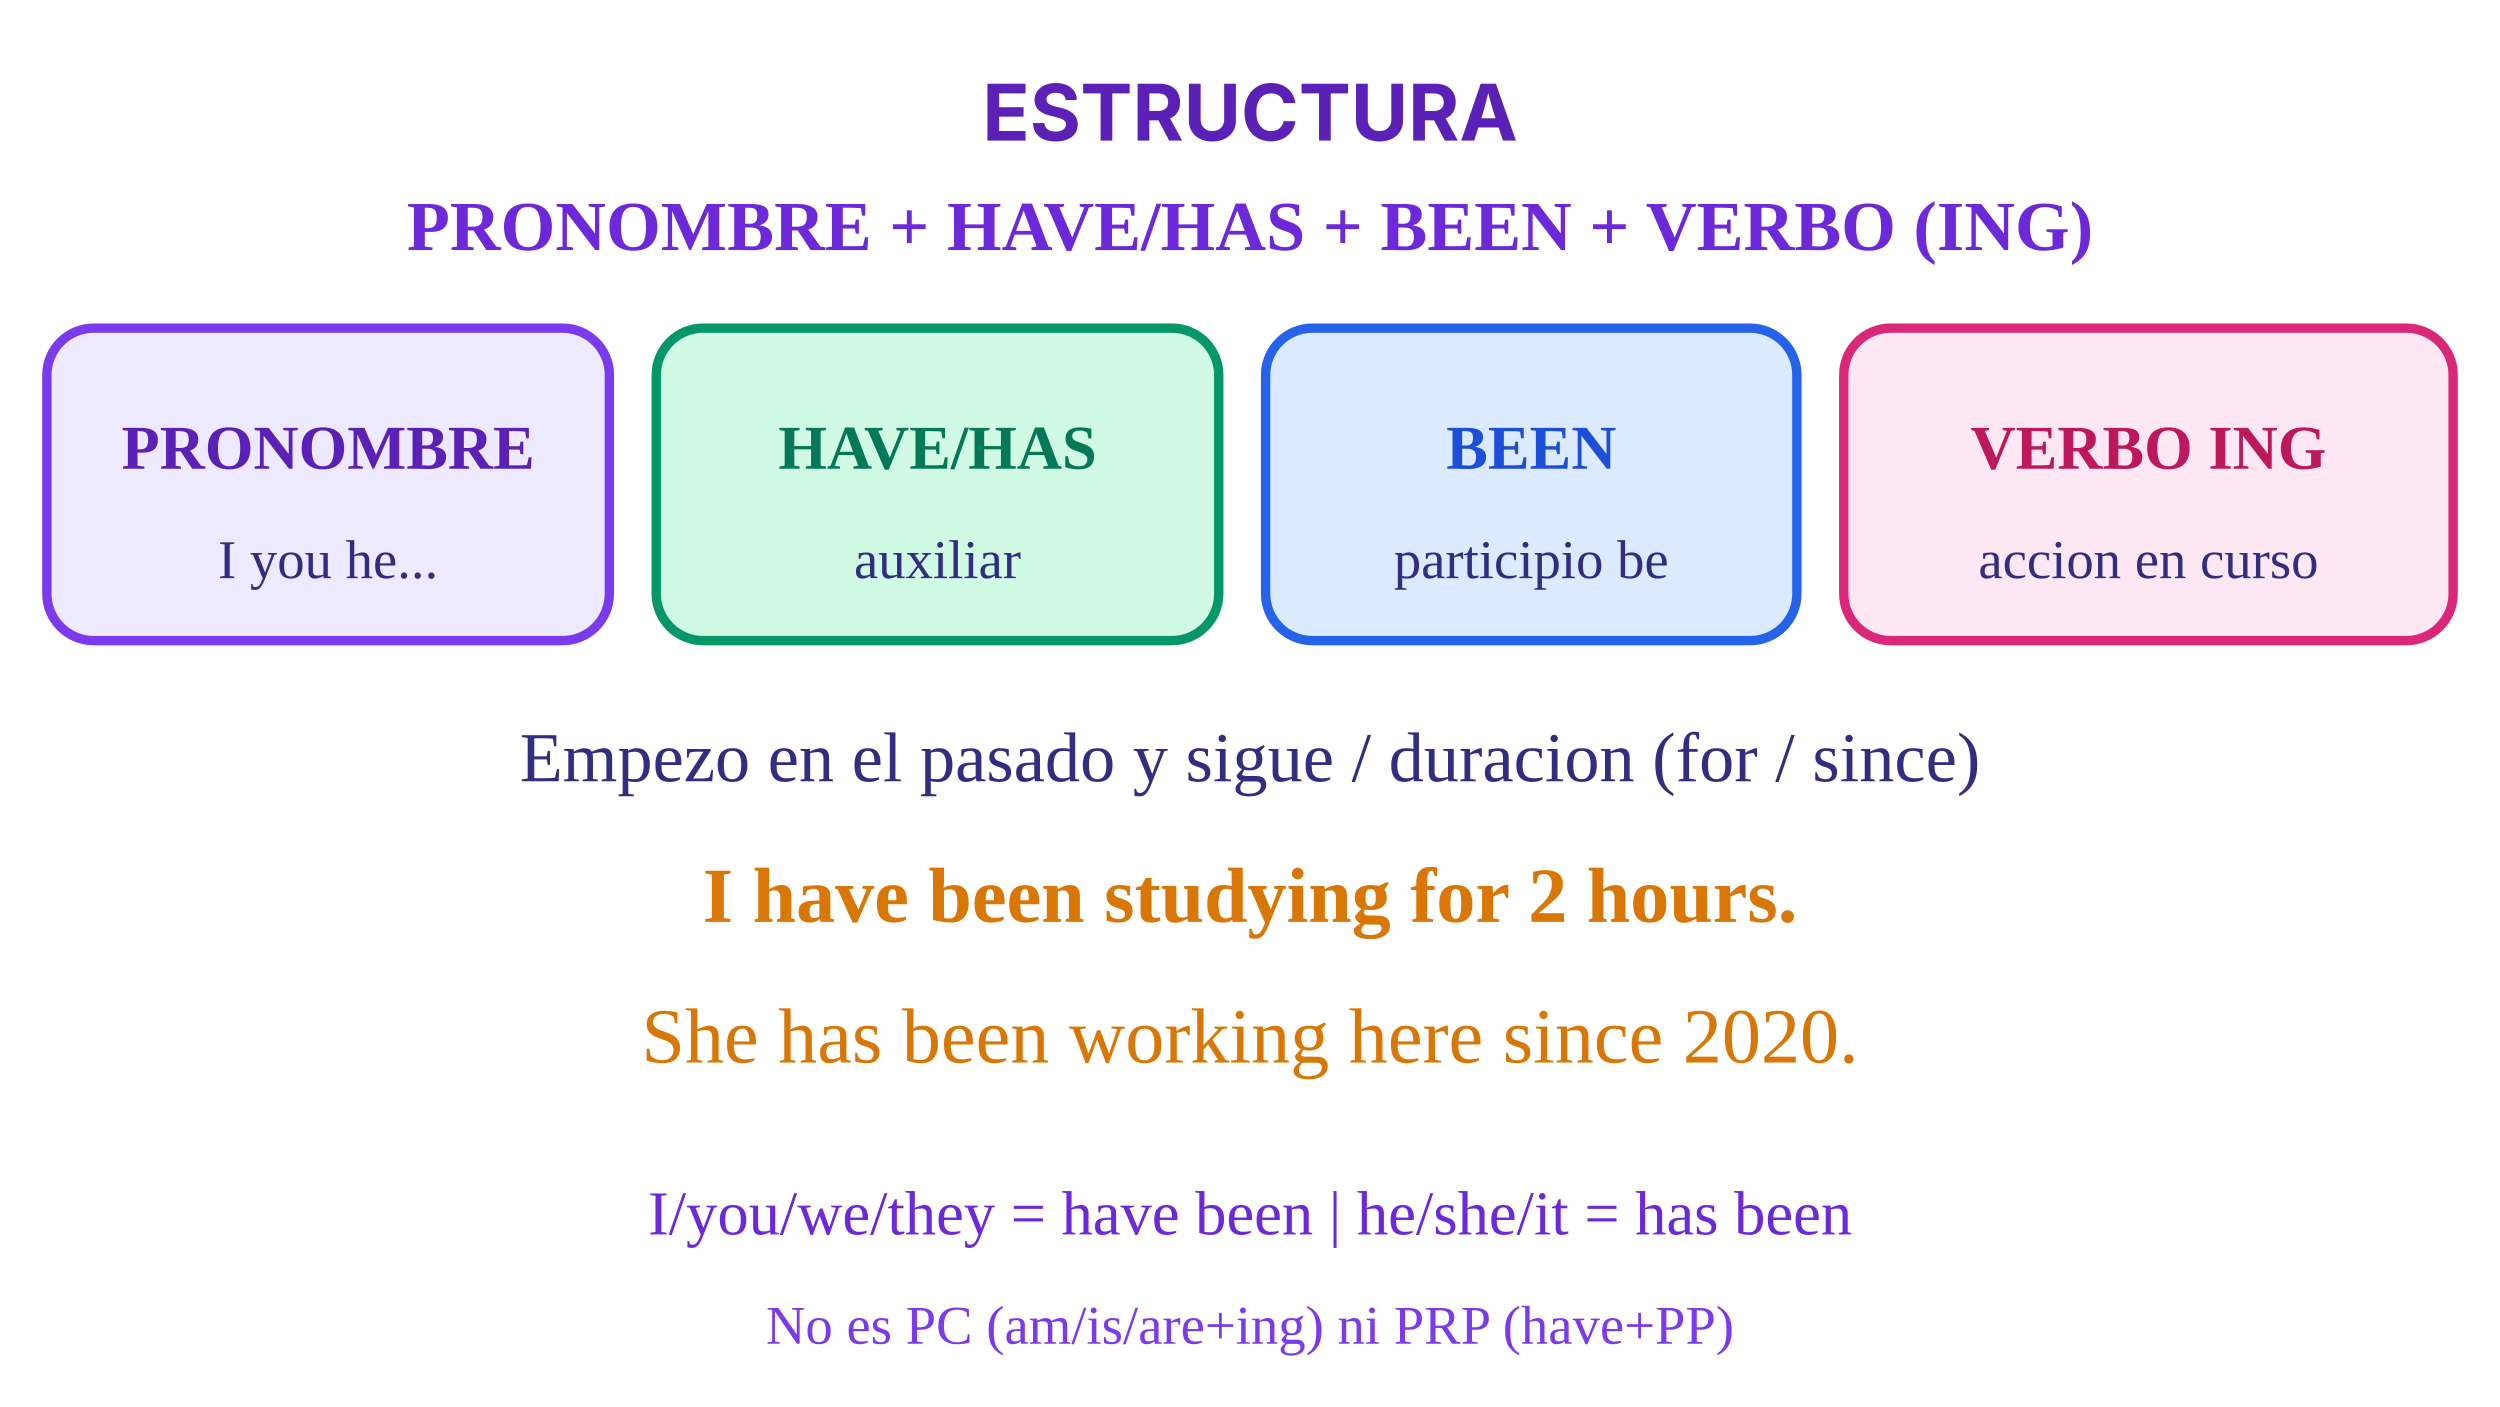
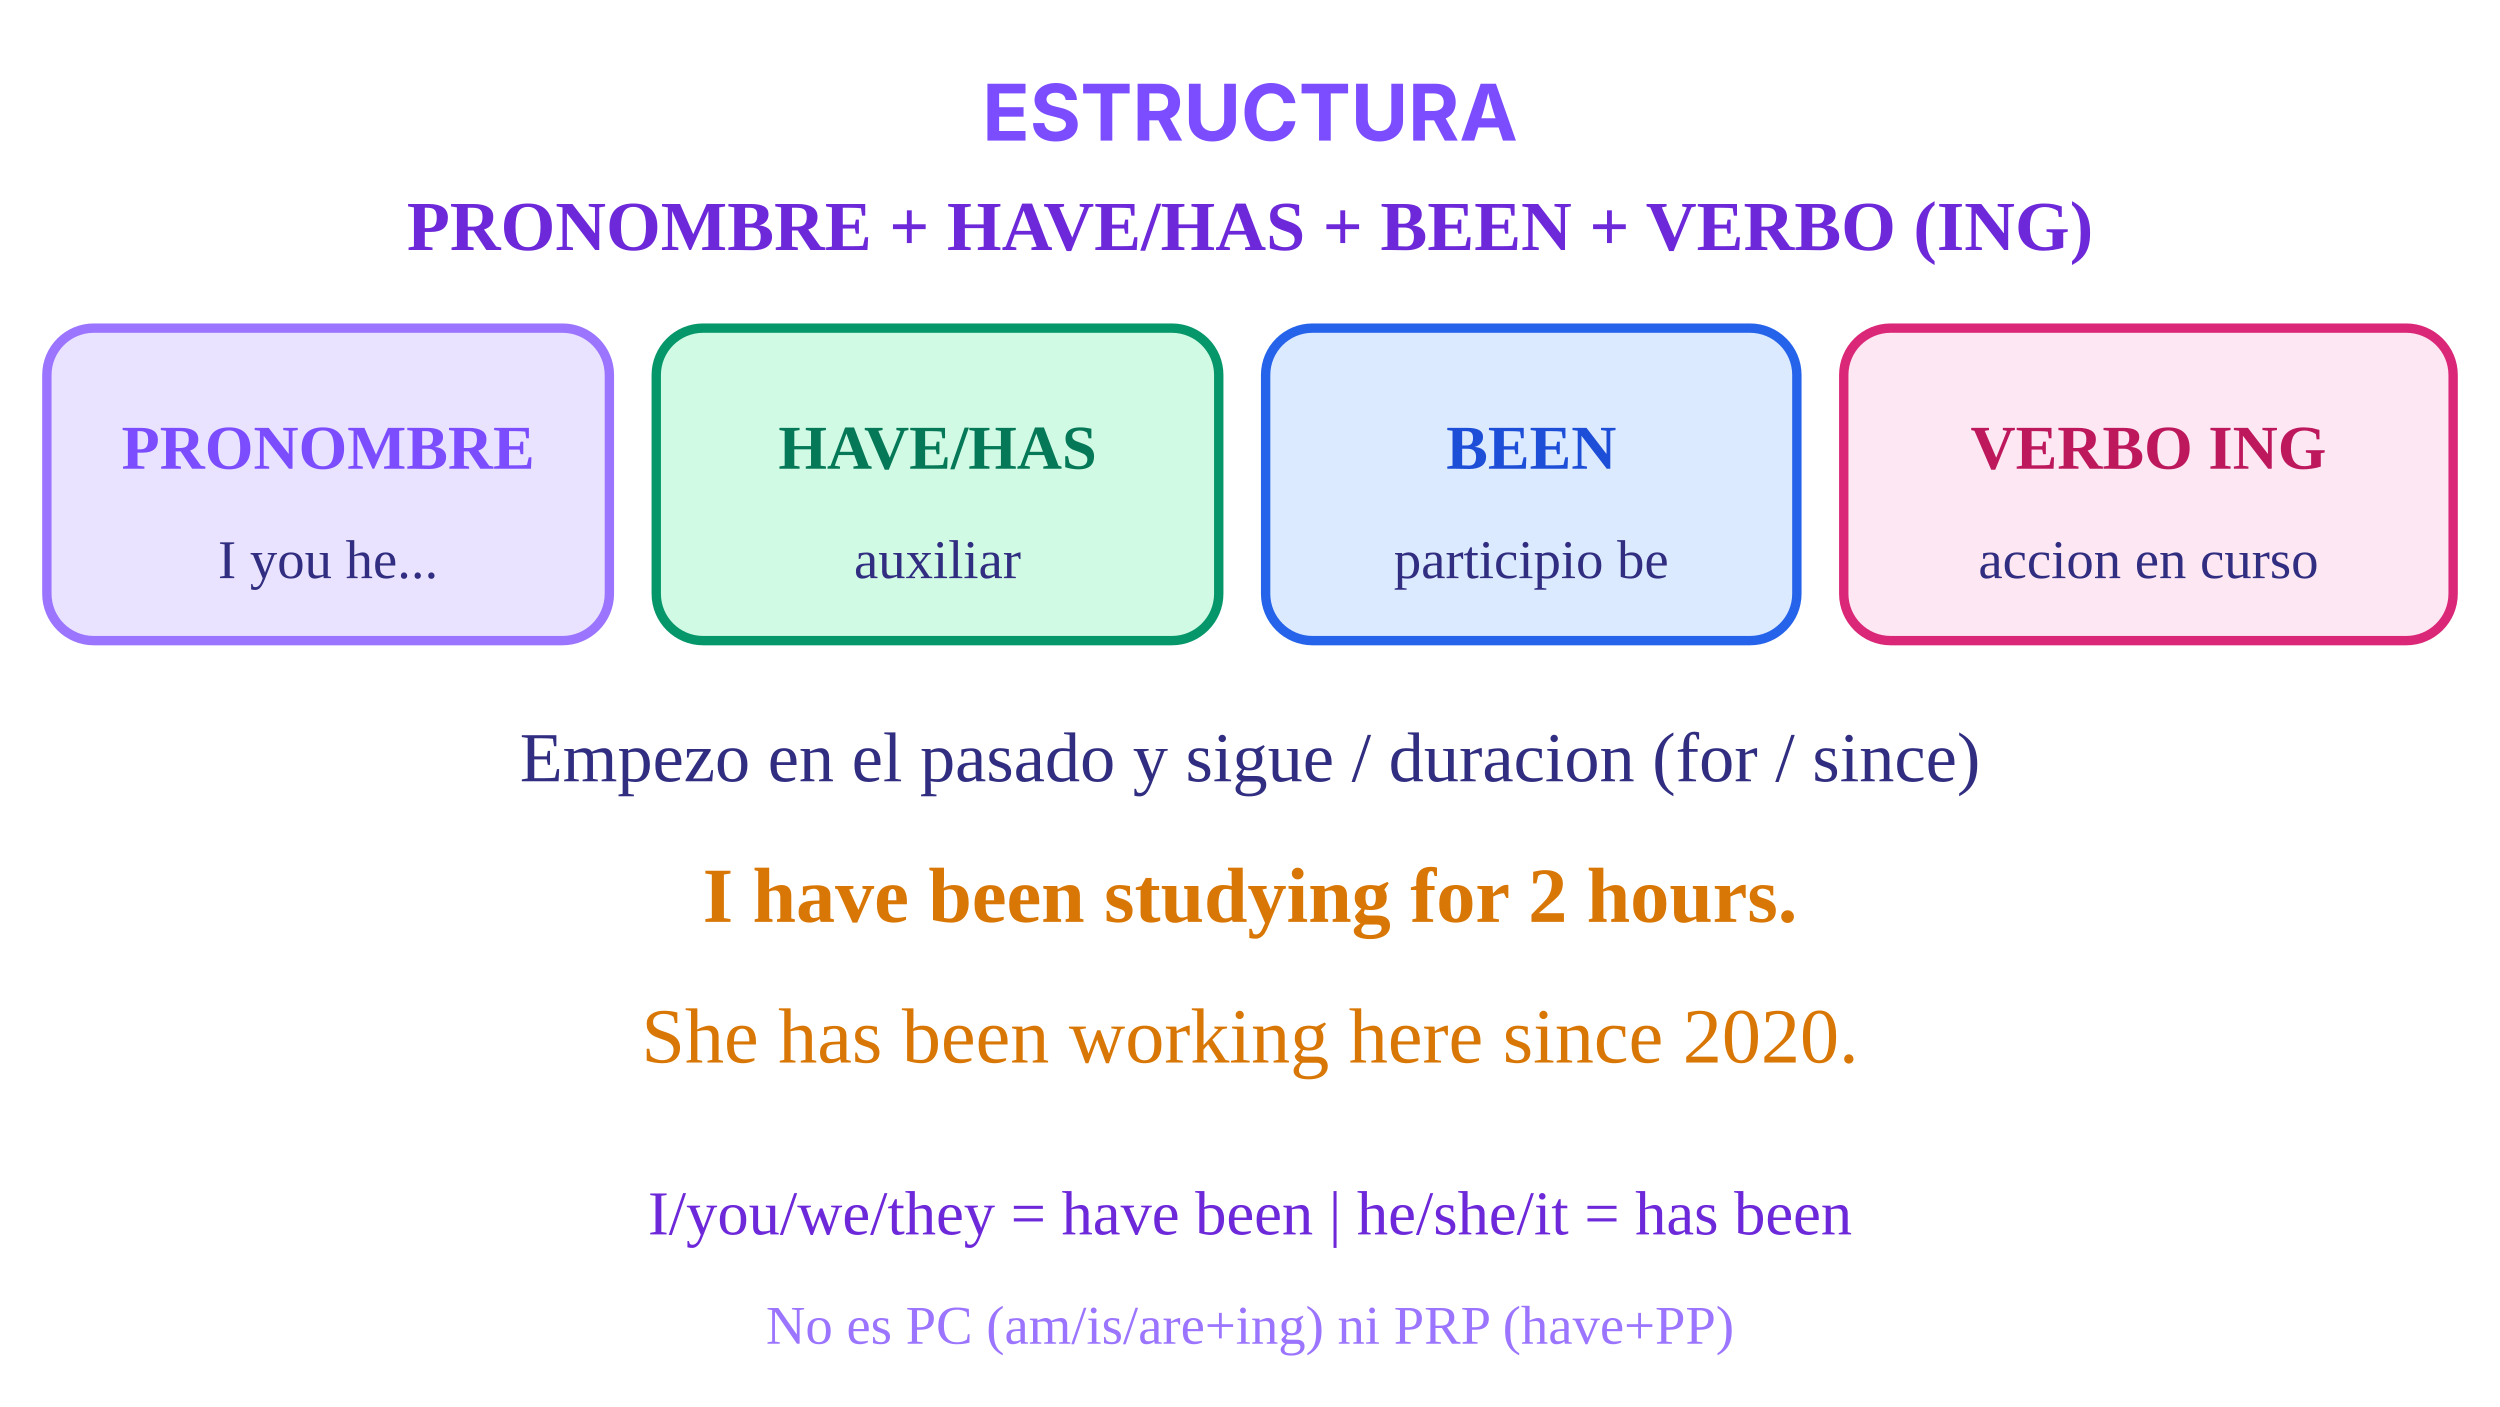
<svg xmlns="http://www.w3.org/2000/svg" viewBox="0 0 320 180" role="img" aria-label="Pronombre + Have + Been + Verbo ING">
  <rect width="320" height="180" rx="12" fill="none" />
-   <text x="160" y="18" text-anchor="middle" fill="#5B21B6" font-family="Inter,sans-serif" font-size="10" font-weight="bold">ESTRUCTURA</text>
+   <text x="160" y="18" text-anchor="middle" fill="#7B4DFF" font-family="Inter,sans-serif" font-size="10" font-weight="bold">ESTRUCTURA</text>
  <text x="160" y="32" text-anchor="middle" fill="#6d28d9" font-size="9" font-weight="bold">PRONOMBRE + HAVE/HAS + BEEN + VERBO (ING)</text>
-   <rect x="6" y="42" width="72" height="40" rx="6" fill="#ede9fe" stroke="#7c3aed" stroke-width="1.2" />
-   <text x="42" y="60" text-anchor="middle" fill="#5B21B6" font-size="8" font-weight="bold">PRONOMBRE</text>
+   <rect x="6" y="42" width="72" height="40" rx="6" fill="rgba(123,77,255,0.16)" stroke="#9B74FF" stroke-width="1.2" />
+   <text x="42" y="60" text-anchor="middle" fill="#7B4DFF" font-size="8" font-weight="bold">PRONOMBRE</text>
  <text x="42" y="74" text-anchor="middle" fill="#312e81" font-size="7">I you he...</text>
  <rect x="84" y="42" width="72" height="40" rx="6" fill="#d1fae5" stroke="#059669" stroke-width="1.2" />
  <text x="120" y="60" text-anchor="middle" fill="#047857" font-size="8" font-weight="bold">HAVE/HAS</text>
  <text x="120" y="74" text-anchor="middle" fill="#312e81" font-size="7">auxiliar</text>
  <rect x="162" y="42" width="68" height="40" rx="6" fill="#dbeafe" stroke="#2563eb" stroke-width="1.2" />
  <text x="196" y="60" text-anchor="middle" fill="#1d4ed8" font-size="8" font-weight="bold">BEEN</text>
  <text x="196" y="74" text-anchor="middle" fill="#312e81" font-size="7">participio be</text>
  <rect x="236" y="42" width="78" height="40" rx="6" fill="#fce7f3" stroke="#db2777" stroke-width="1.2" />
  <text x="275" y="60" text-anchor="middle" fill="#be185d" font-size="8" font-weight="bold">VERBO ING</text>
  <text x="275" y="74" text-anchor="middle" fill="#312e81" font-size="7">accion en curso</text>
  <text x="160" y="100" text-anchor="middle" fill="#312e81" font-size="9">Empezo en el pasado y sigue / duracion (for / since)</text>
  <text x="160" y="118" text-anchor="middle" fill="#D97706" font-size="10" font-weight="bold">I have been studying for 2 hours.</text>
  <text x="160" y="136" text-anchor="middle" fill="#D97706" font-size="10">She has been working here since 2020.</text>
  <text x="160" y="158" text-anchor="middle" fill="#6d28d9" font-size="8">I/you/we/they = have been | he/she/it = has been</text>
-   <text x="160" y="172" text-anchor="middle" fill="#7c3aed" font-size="7">No es PC (am/is/are+ing) ni PRP (have+PP)</text>
+   <text x="160" y="172" text-anchor="middle" fill="#9B74FF" font-size="7">No es PC (am/is/are+ing) ni PRP (have+PP)</text>
</svg>
